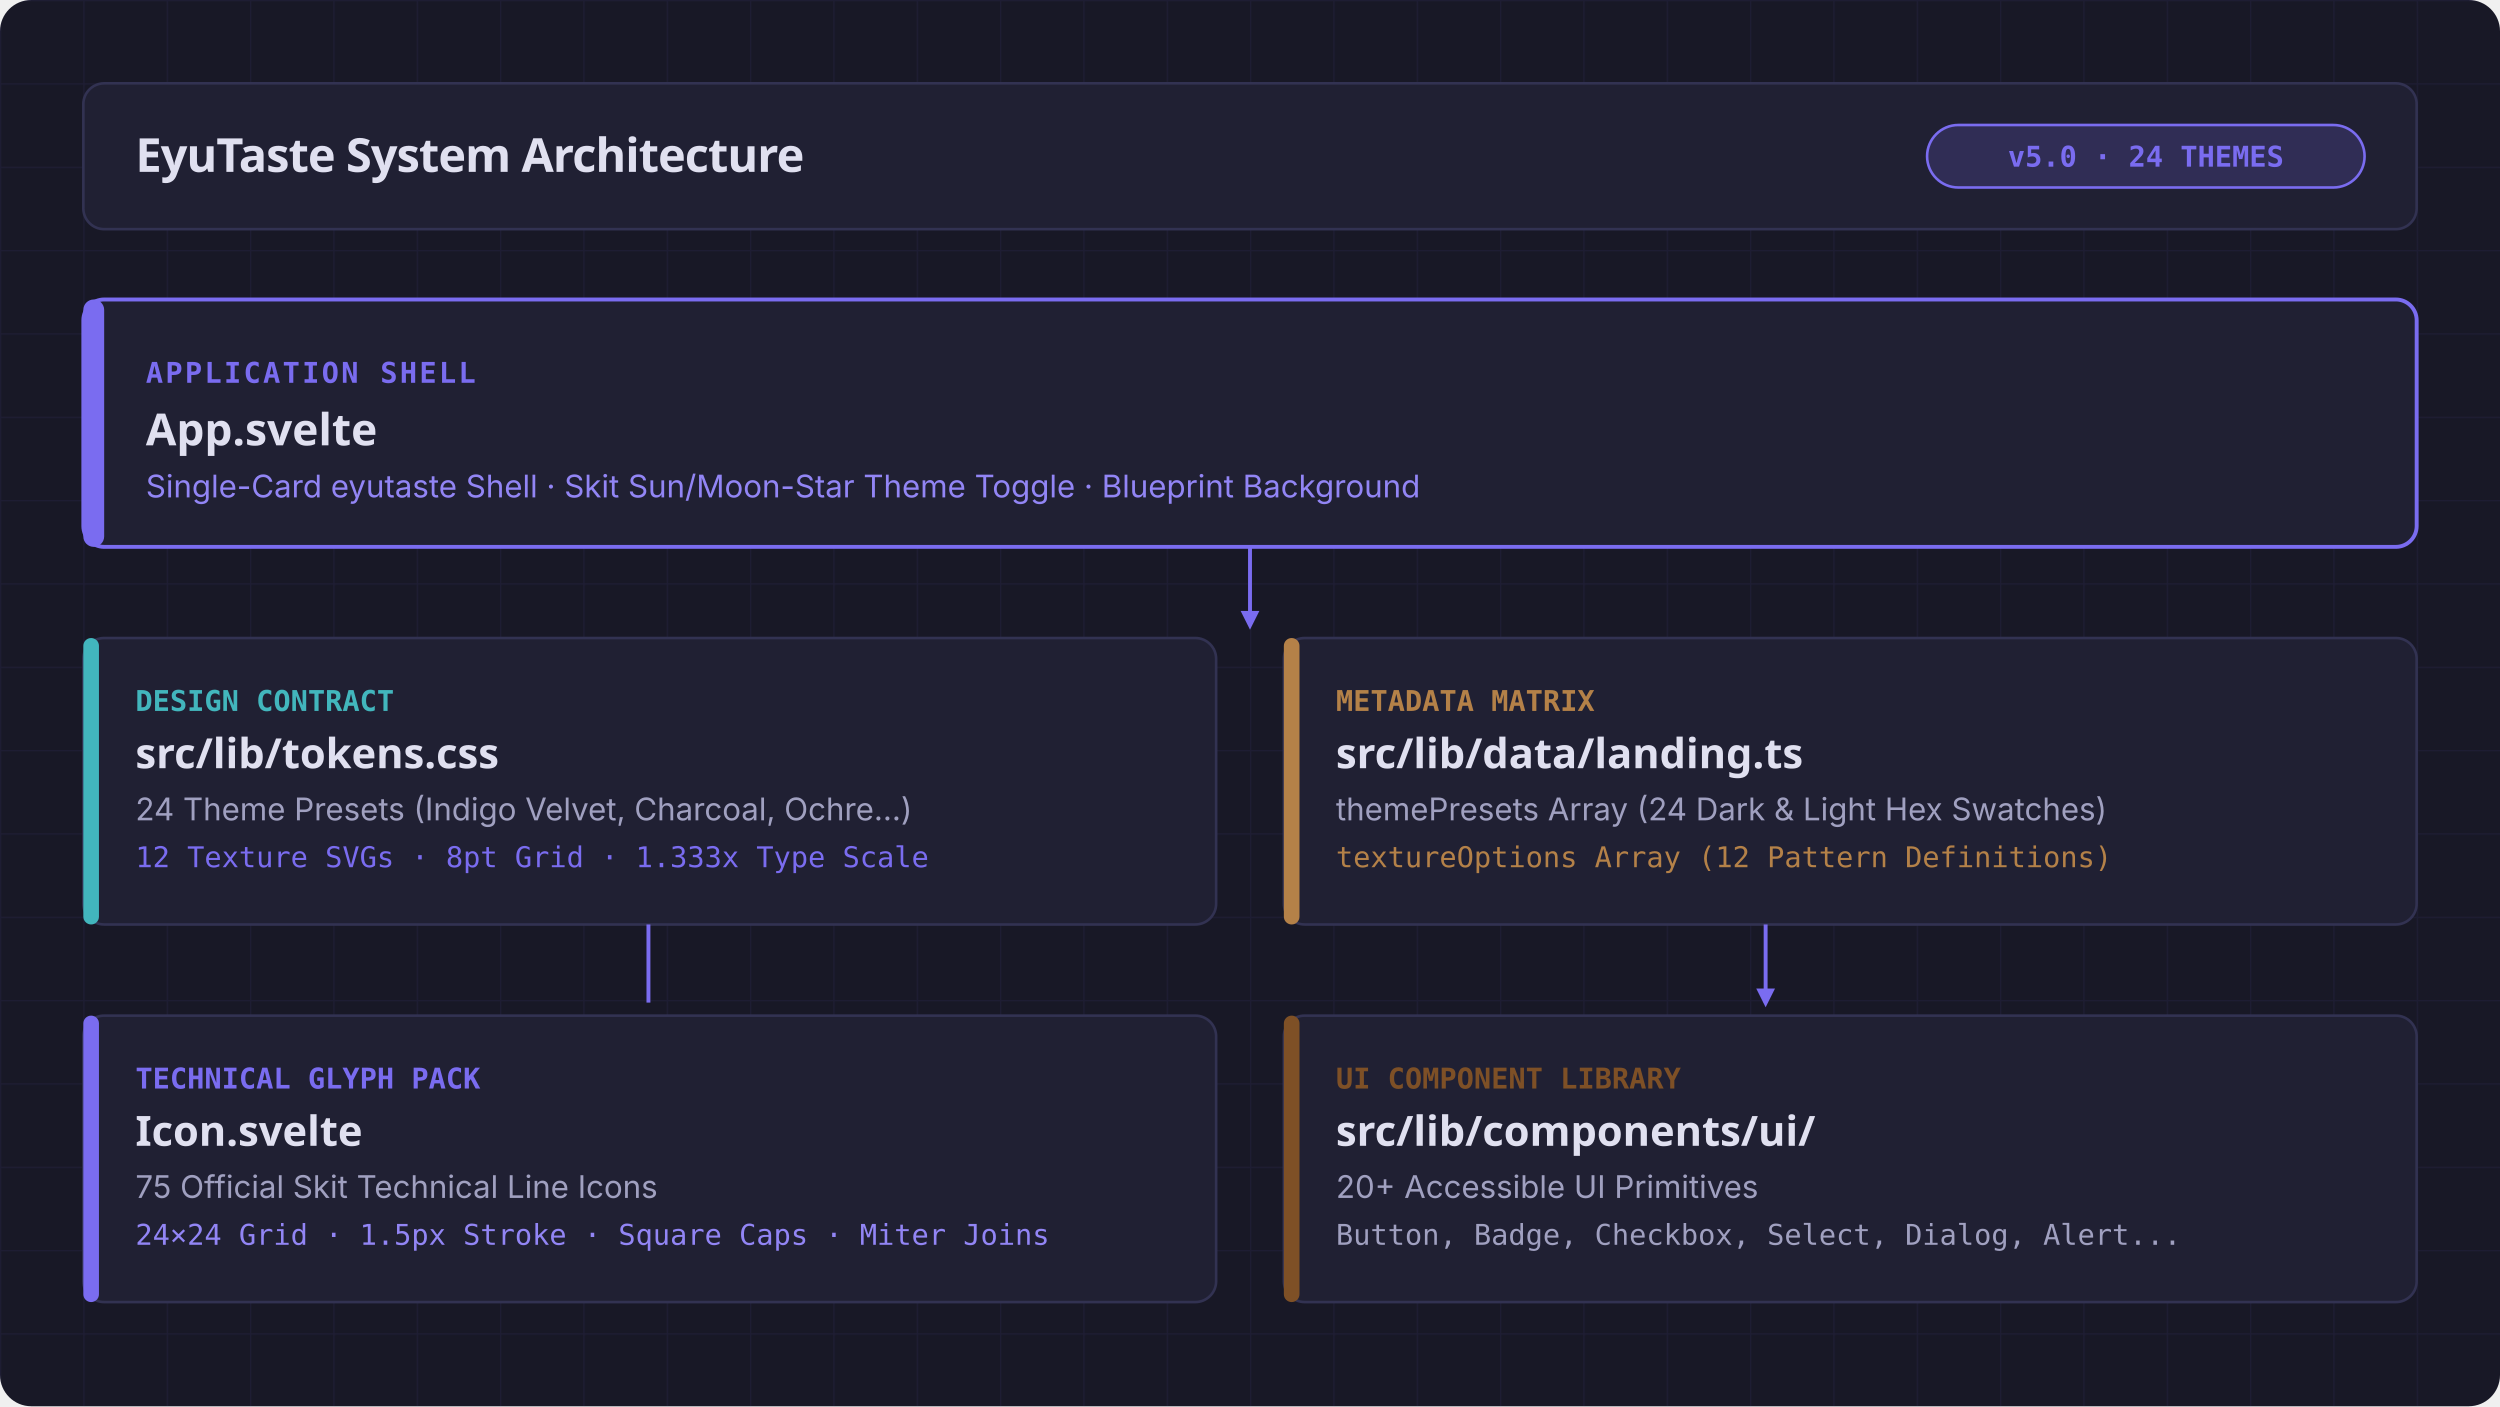
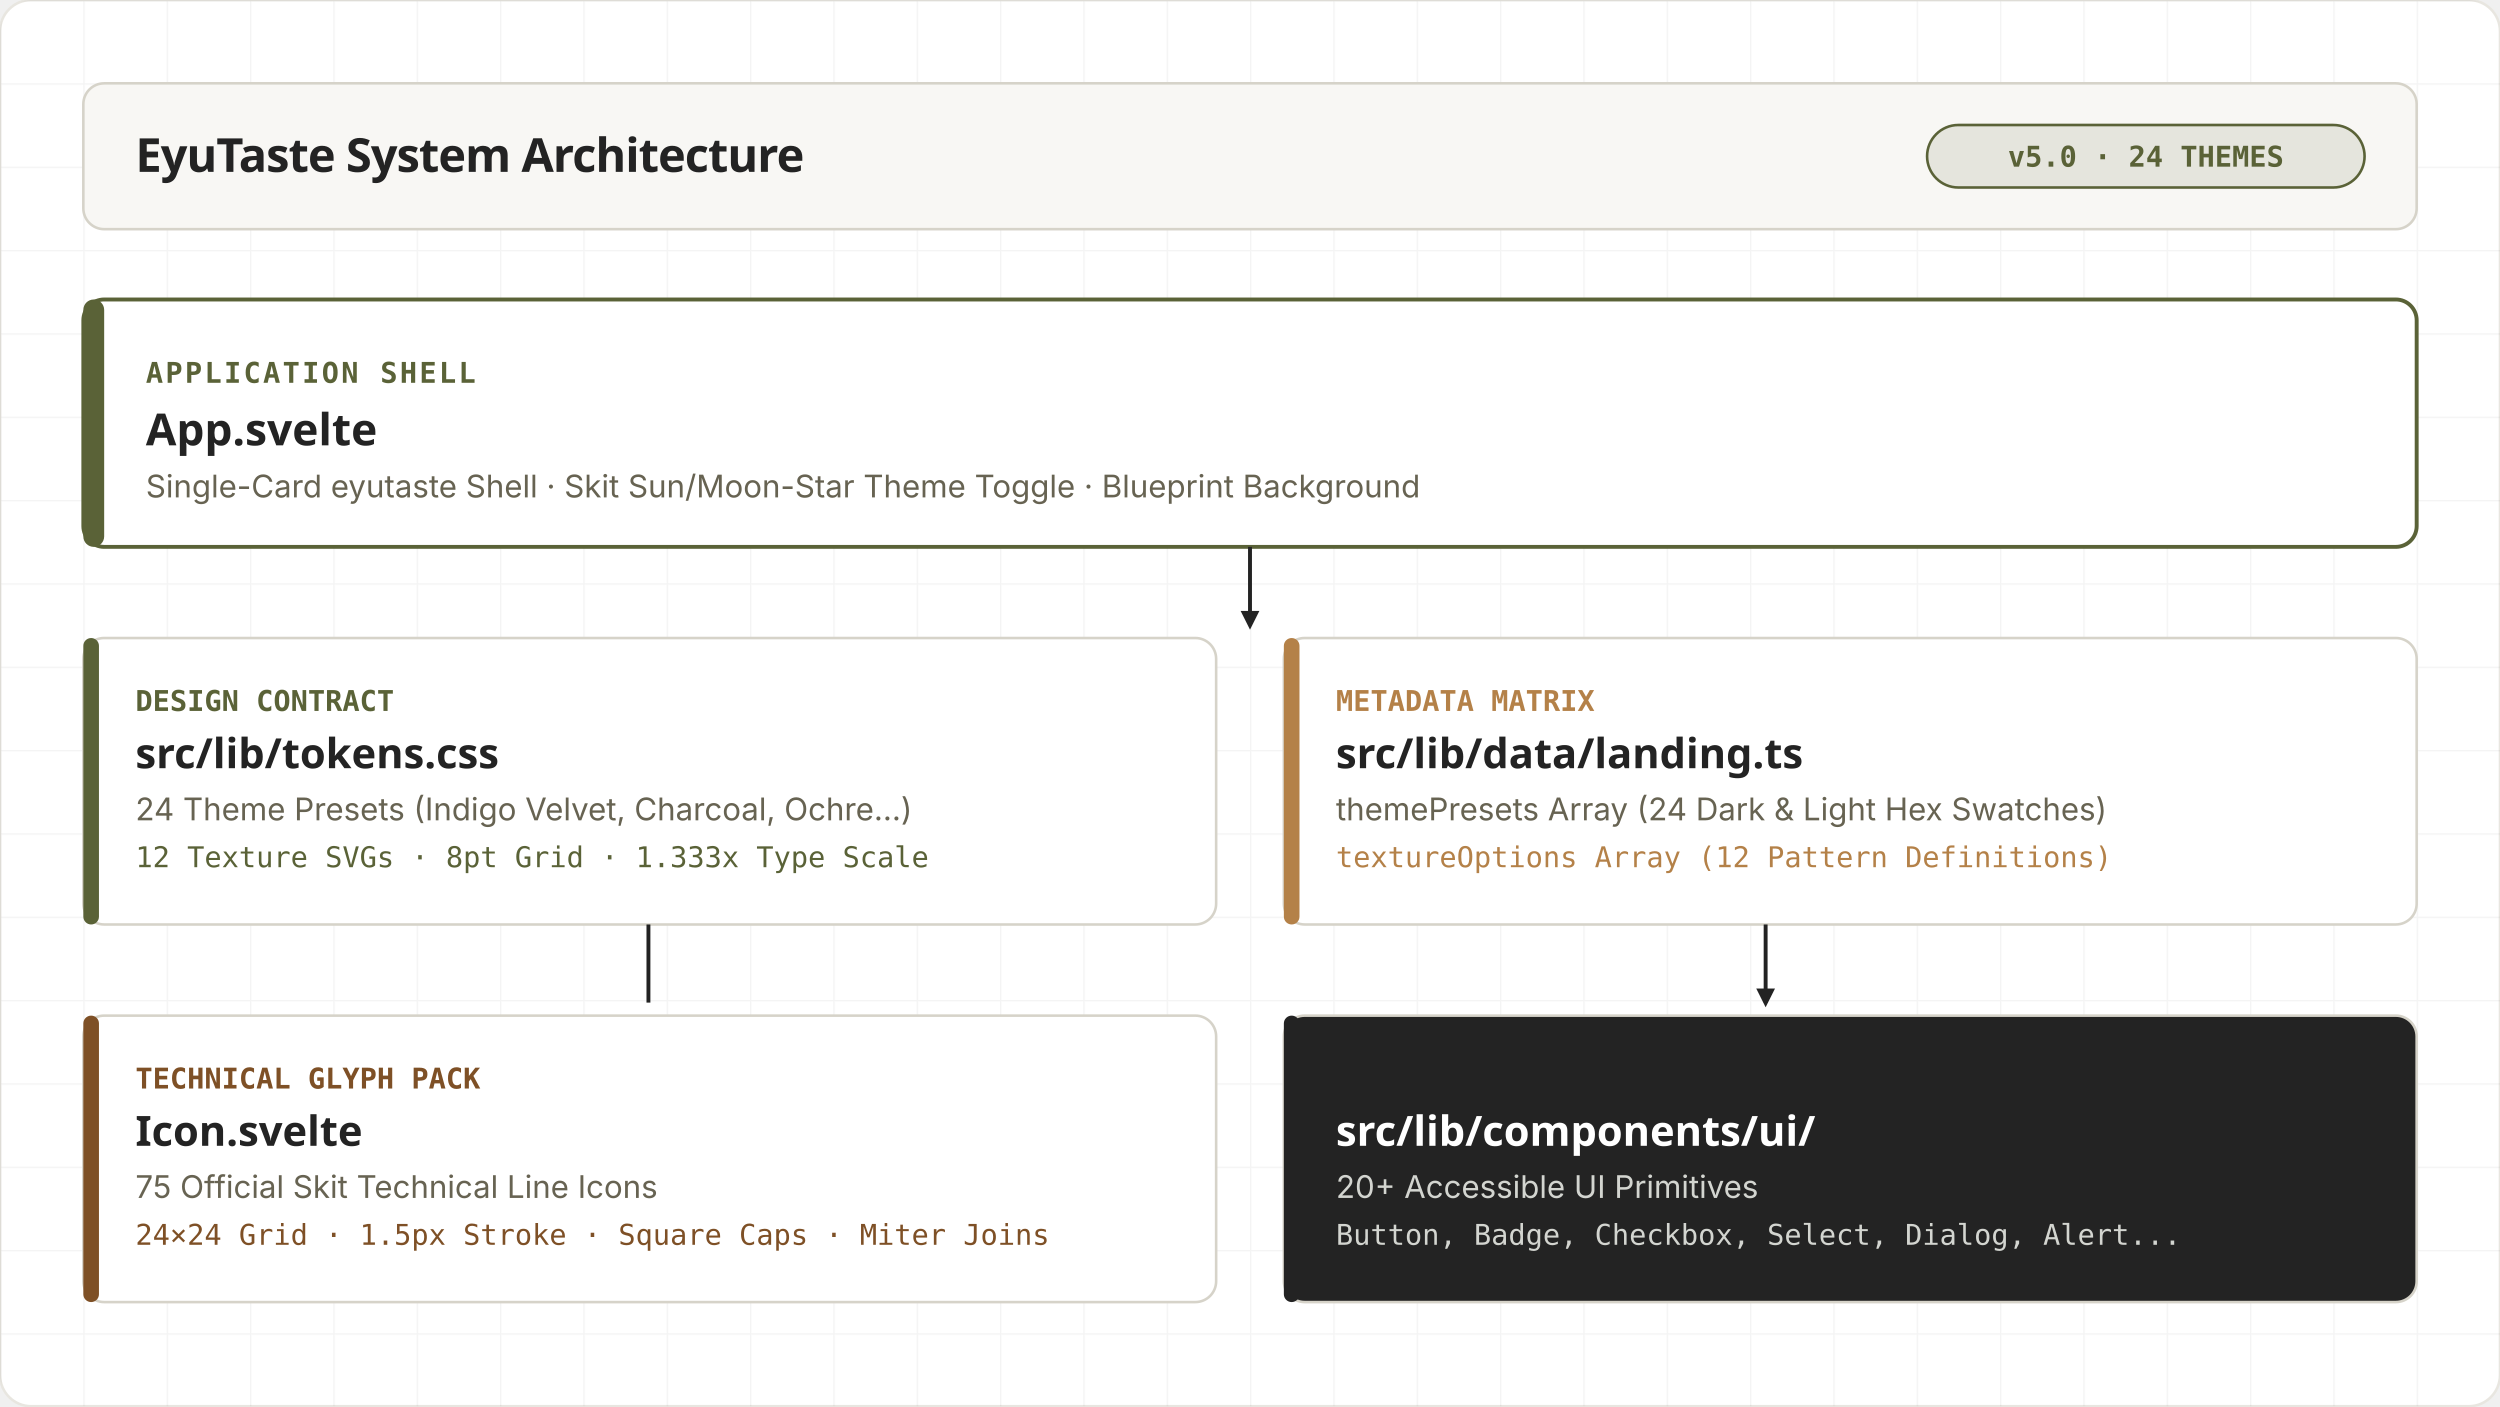
- <svg xmlns="http://www.w3.org/2000/svg" viewBox="0 0 960 540" width="100%" height="auto" style="background:#181826; font-family:'Lexend', system-ui, -apple-system, sans-serif;">
+ <svg xmlns="http://www.w3.org/2000/svg" viewBox="0 0 960 540" width="100%" height="auto" style="background:#ffffff; font-family:'Lexend', system-ui, -apple-system, sans-serif;">
  <defs>
    <marker id="arrow" viewBox="0 0 10 10" refX="6" refY="5" markerWidth="6" markerHeight="6" orient="auto-start-reverse">
-       <path d="M 0 1 L 8 5 L 0 9 z" fill="#7a6cf0" />
+       <path d="M 0 1 L 8 5 L 0 9 z" fill="#232323" />
    </marker>
-     <pattern id="diag-grid" width="32" height="32" patternUnits="userSpaceOnUse">
-       <path d="M 32 0 L 0 0 0 32" fill="none" stroke="#7a6cf0" stroke-opacity="0.07" stroke-width="1" />
+     <pattern id="diag-grid-light" width="32" height="32" patternUnits="userSpaceOnUse">
+       <path d="M 32 0 L 0 0 0 32" fill="none" stroke="#232323" stroke-opacity="0.05" stroke-width="1" />
    </pattern>
  </defs>
-   <rect width="960" height="540" fill="#181826" rx="12" />
-   <rect width="960" height="540" fill="url(#diag-grid)" rx="12" />
-   <rect x="32" y="32" width="896" height="56" rx="8" fill="#202033" stroke="#323252" stroke-width="1" />
-   <text x="52" y="66" fill="#e0e0f0" font-family="'Outfit', sans-serif" font-size="18" font-weight="700" letter-spacing="-0.02em">EyuTaste System Architecture</text>
-   <rect x="740" y="48" width="168" height="24" rx="12" fill="#7a6cf0" fill-opacity="0.18" stroke="#7a6cf0" stroke-width="1" />
-   <text x="824" y="64" fill="#7a6cf0" font-family="monospace" font-size="11" font-weight="600" text-anchor="middle">v5.0 · 24 THEMES</text>
+   <rect width="960" height="540" fill="#ffffff" rx="12" stroke="#e8e6e0" stroke-width="1" />
+   <rect width="960" height="540" fill="url(#diag-grid-light)" rx="12" />
+   <rect x="32" y="32" width="896" height="56" rx="8" fill="#f8f7f4" stroke="#d6d3c9" stroke-width="1" />
+   <text x="52" y="66" fill="#232323" font-family="'Outfit', sans-serif" font-size="18" font-weight="700" letter-spacing="-0.02em">EyuTaste System Architecture</text>
+   <rect x="740" y="48" width="168" height="24" rx="12" fill="#5a6237" fill-opacity="0.12" stroke="#5a6237" stroke-width="1" />
+   <text x="824" y="64" fill="#5a6237" font-family="monospace" font-size="11" font-weight="700" text-anchor="middle">v5.0 · 24 THEMES</text>
  <g transform="translate(32, 115)">
-     <rect width="896" height="95" rx="8" fill="#202033" stroke="#7a6cf0" stroke-width="1.5" />
-     <rect x="0" y="0" width="8" height="95" rx="4" fill="#7a6cf0" />
-     <text x="24" y="32" fill="#7a6cf0" font-family="monospace" font-size="11" font-weight="700" letter-spacing="0.08em">APPLICATION SHELL</text>
-     <text x="24" y="56" fill="#e0e0f0" font-family="'Outfit', sans-serif" font-size="17" font-weight="600">App.svelte</text>
-     <text x="24" y="76" fill="#9285f5" font-size="12">Single-Card eyutaste Shell · Skit Sun/Moon-Star Theme Toggle · Blueprint Background</text>
+     <rect width="896" height="95" rx="8" fill="#ffffff" stroke="#5a6237" stroke-width="1.5" />
+     <rect x="0" y="0" width="8" height="95" rx="4" fill="#5a6237" />
+     <text x="24" y="32" fill="#5a6237" font-family="monospace" font-size="11" font-weight="700" letter-spacing="0.08em">APPLICATION SHELL</text>
+     <text x="24" y="56" fill="#232323" font-family="'Outfit', sans-serif" font-size="17" font-weight="600">App.svelte</text>
+     <text x="24" y="76" fill="#676352" font-size="12">Single-Card eyutaste Shell · Skit Sun/Moon-Star Theme Toggle · Blueprint Background</text>
  </g>
-   <path d="M 480 210 L 480 240" fill="none" stroke="#7a6cf0" stroke-width="1.5" marker-end="url(#arrow)" />
+   <path d="M 480 210 L 480 240" fill="none" stroke="#232323" stroke-width="1.5" marker-end="url(#arrow)" />
  <g transform="translate(32, 245)">
    <g transform="translate(0, 0)">
-       <rect width="435" height="110" rx="8" fill="#202033" stroke="#323252" stroke-width="1" />
-       <rect x="0" y="0" width="6" height="110" rx="3" fill="#42b6bd" />
-       <text x="20" y="28" fill="#42b6bd" font-family="monospace" font-size="11" font-weight="700">DESIGN CONTRACT</text>
-       <text x="20" y="50" fill="#e0e0f0" font-family="'Outfit', sans-serif" font-size="16" font-weight="600">src/lib/tokens.css</text>
-       <text x="20" y="70" fill="#a0a0c0" font-size="12">24 Theme Presets (Indigo Velvet, Charcoal, Ochre...)</text>
-       <text x="20" y="88" fill="#7a6cf0" font-family="monospace" font-size="11">12 Texture SVGs · 8pt Grid · 1.333x Type Scale</text>
+       <rect width="435" height="110" rx="8" fill="#ffffff" stroke="#d6d3c9" stroke-width="1" />
+       <rect x="0" y="0" width="6" height="110" rx="3" fill="#5a6237" />
+       <text x="20" y="28" fill="#5a6237" font-family="monospace" font-size="11" font-weight="700">DESIGN CONTRACT</text>
+       <text x="20" y="50" fill="#232323" font-family="'Outfit', sans-serif" font-size="16" font-weight="600">src/lib/tokens.css</text>
+       <text x="20" y="70" fill="#676352" font-size="12">24 Theme Presets (Indigo Velvet, Charcoal, Ochre...)</text>
+       <text x="20" y="88" fill="#5a6237" font-family="monospace" font-size="11">12 Texture SVGs · 8pt Grid · 1.333x Type Scale</text>
    </g>
    <g transform="translate(461, 0)">
-       <rect width="435" height="110" rx="8" fill="#202033" stroke="#323252" stroke-width="1" />
+       <rect width="435" height="110" rx="8" fill="#ffffff" stroke="#d6d3c9" stroke-width="1" />
      <rect x="0" y="0" width="6" height="110" rx="3" fill="#b48148" />
      <text x="20" y="28" fill="#b48148" font-family="monospace" font-size="11" font-weight="700">METADATA MATRIX</text>
-       <text x="20" y="50" fill="#e0e0f0" font-family="'Outfit', sans-serif" font-size="16" font-weight="600">src/lib/data/landing.ts</text>
-       <text x="20" y="70" fill="#a0a0c0" font-size="12">themePresets Array (24 Dark &amp; Light Hex Swatches)</text>
+       <text x="20" y="50" fill="#232323" font-family="'Outfit', sans-serif" font-size="16" font-weight="600">src/lib/data/landing.ts</text>
+       <text x="20" y="70" fill="#676352" font-size="12">themePresets Array (24 Dark &amp; Light Hex Swatches)</text>
      <text x="20" y="88" fill="#b48148" font-family="monospace" font-size="11">textureOptions Array (12 Pattern Definitions)</text>
    </g>
  </g>
-   <path d="M 249 355 L 249 385 M 678 355 L 678 385" fill="none" stroke="#7a6cf0" stroke-width="1.5" marker-end="url(#arrow)" />
+   <path d="M 249 355 L 249 385 M 678 355 L 678 385" fill="none" stroke="#232323" stroke-width="1.5" marker-end="url(#arrow)" />
  <g transform="translate(32, 390)">
    <g transform="translate(0, 0)">
-       <rect width="435" height="110" rx="8" fill="#202033" stroke="#323252" stroke-width="1" />
-       <rect x="0" y="0" width="6" height="110" rx="3" fill="#7a6cf0" />
-       <text x="20" y="28" fill="#7a6cf0" font-family="monospace" font-size="11" font-weight="700">TECHNICAL GLYPH PACK</text>
-       <text x="20" y="50" fill="#e0e0f0" font-family="'Outfit', sans-serif" font-size="16" font-weight="600">Icon.svelte</text>
-       <text x="20" y="70" fill="#a0a0c0" font-size="12">75 Official Skit Technical Line Icons</text>
-       <text x="20" y="88" fill="#9285f5" font-family="monospace" font-size="11">24×24 Grid · 1.5px Stroke · Square Caps · Miter Joins</text>
+       <rect width="435" height="110" rx="8" fill="#ffffff" stroke="#d6d3c9" stroke-width="1" />
+       <rect x="0" y="0" width="6" height="110" rx="3" fill="#7e5026" />
+       <text x="20" y="28" fill="#7e5026" font-family="monospace" font-size="11" font-weight="700">TECHNICAL GLYPH PACK</text>
+       <text x="20" y="50" fill="#232323" font-family="'Outfit', sans-serif" font-size="16" font-weight="600">Icon.svelte</text>
+       <text x="20" y="70" fill="#676352" font-size="12">75 Official Skit Technical Line Icons</text>
+       <text x="20" y="88" fill="#7e5026" font-family="monospace" font-size="11">24×24 Grid · 1.5px Stroke · Square Caps · Miter Joins</text>
    </g>
    <g transform="translate(461, 0)">
-       <rect width="435" height="110" rx="8" fill="#202033" stroke="#323252" stroke-width="1" />
-       <rect x="0" y="0" width="6" height="110" rx="3" fill="#7e5026" />
-       <text x="20" y="28" fill="#7e5026" font-family="monospace" font-size="11" font-weight="700">UI COMPONENT LIBRARY</text>
-       <text x="20" y="50" fill="#e0e0f0" font-family="'Outfit', sans-serif" font-size="16" font-weight="600">src/lib/components/ui/</text>
-       <text x="20" y="70" fill="#a0a0c0" font-size="12">20+ Accessible UI Primitives</text>
-       <text x="20" y="88" fill="#a0a0c0" font-family="monospace" font-size="11">Button, Badge, Checkbox, Select, Dialog, Alert...</text>
+       <rect width="435" height="110" rx="8" fill="#232323" stroke="#d6d3c9" stroke-width="1" />
+       <rect x="0" y="0" width="6" height="110" rx="3" fill="#232323" />
+       <text x="20" y="28" fill="#232323" font-family="monospace" font-size="11" font-weight="700">UI COMPONENT LIBRARY</text>
+       <text x="20" y="50" fill="#ffffff" font-family="'Outfit', sans-serif" font-size="16" font-weight="600">src/lib/components/ui/</text>
+       <text x="20" y="70" fill="#d3d5d0" font-size="12">20+ Accessible UI Primitives</text>
+       <text x="20" y="88" fill="#d3d5d0" font-family="monospace" font-size="11">Button, Badge, Checkbox, Select, Dialog, Alert...</text>
    </g>
  </g>
</svg>
